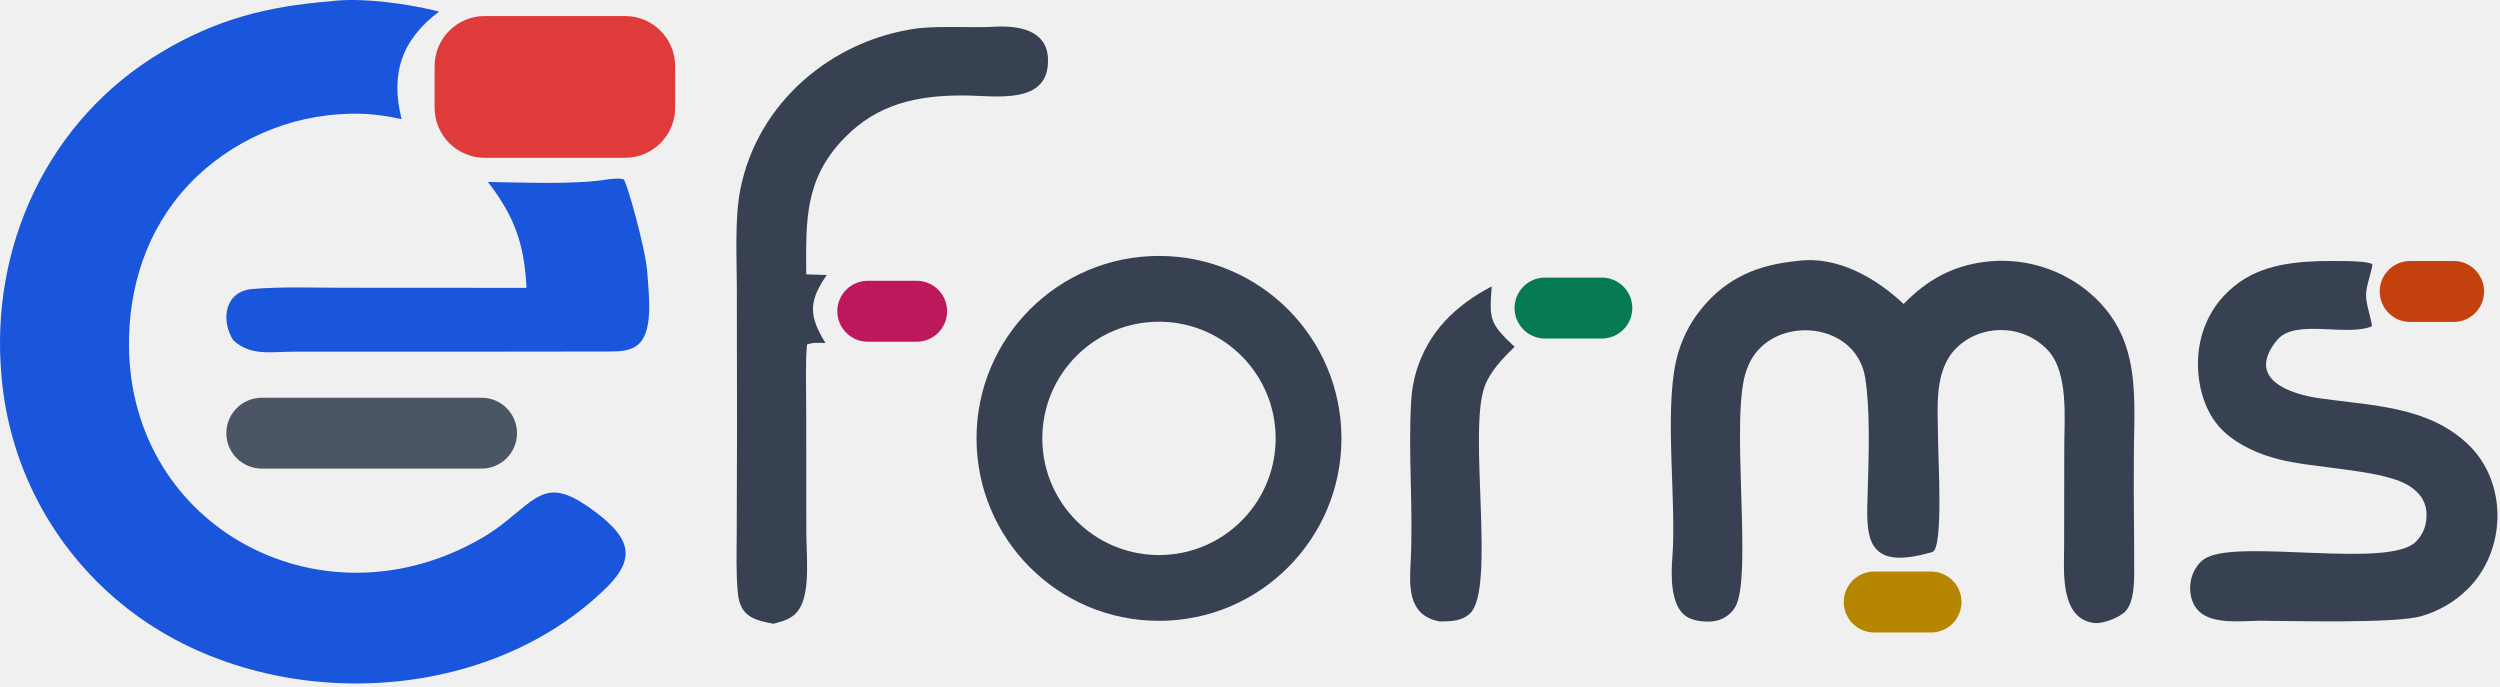
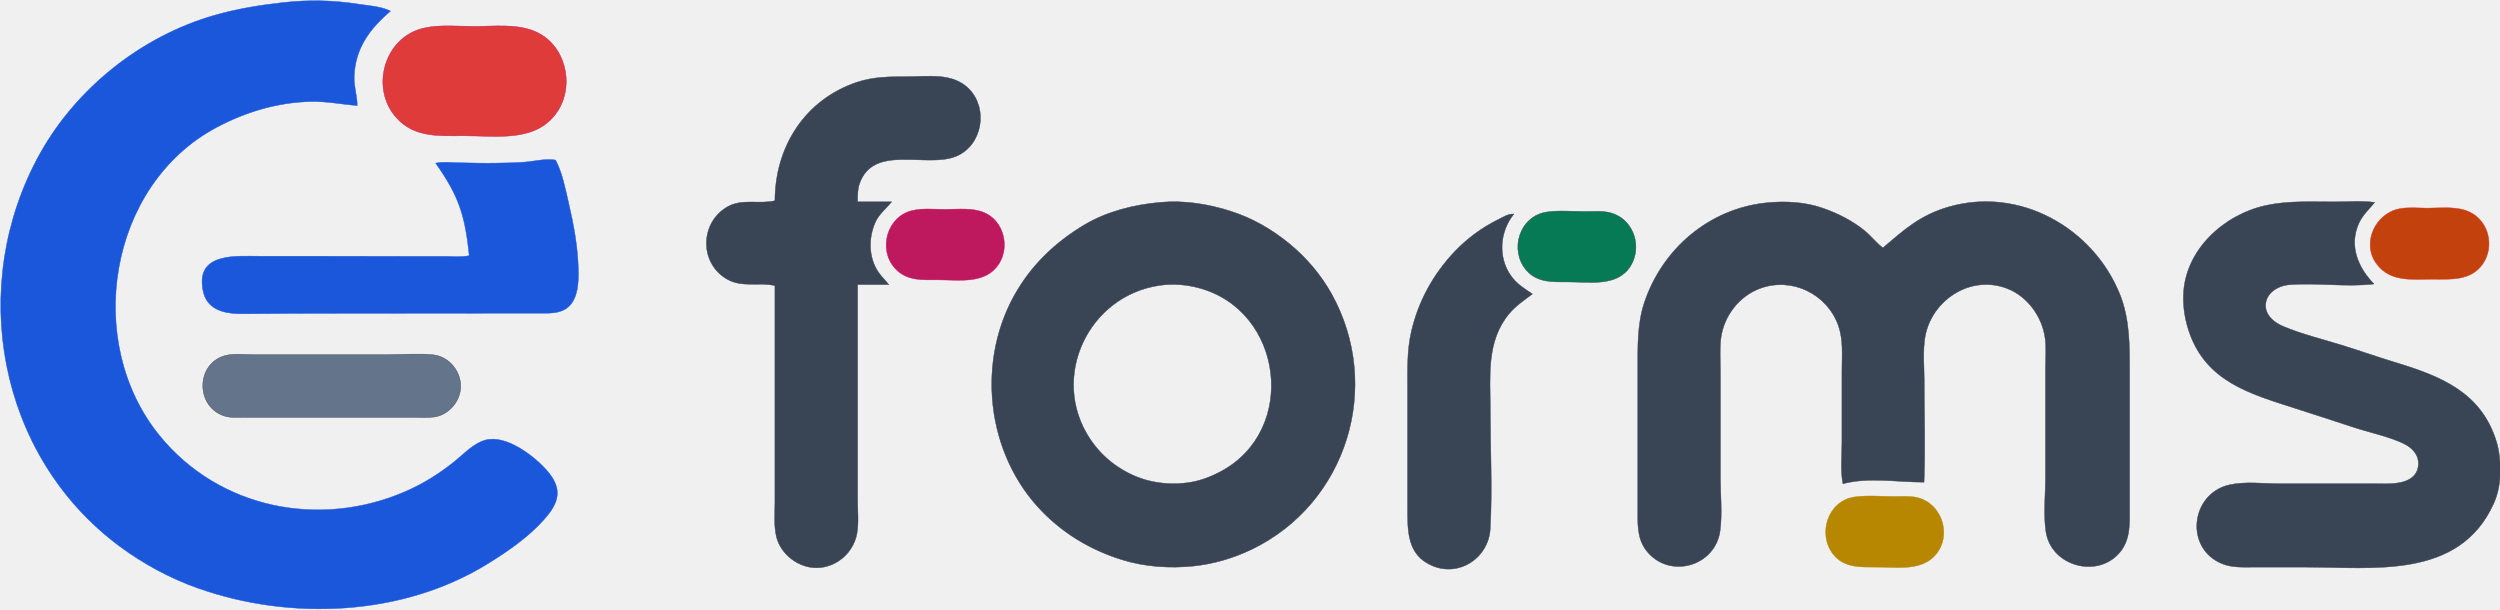
- <svg xmlns="http://www.w3.org/2000/svg" width="798" height="219" viewBox="0 0 798 219" fill="none">
-   <path d="M105.281 0.425C115.027 -0.937 130.544 1.194 140.135 3.696C128.157 12.754 124.554 23.527 128.191 38.023C123.682 37.069 119.829 36.44 115.186 36.313C95.759 35.809 76.923 43.016 62.795 56.357C48.62 69.94 41.721 87.965 41.195 107.489C39.598 166.872 100.755 201.073 152.161 172.668C154.934 171.171 157.582 169.455 160.081 167.537C172.418 157.924 175.025 151.955 190.496 163.744C201.69 172.273 203.19 178.906 192.062 189.025C151.752 226.93 80.968 227.566 38.66 192.628C16.7 174.654 2.938 148.569 0.502 120.298C-3.369 78.746 15.292 38.343 51.373 16.741C68.991 6.193 85.024 2.081 105.281 0.425Z" fill="#1A56DB" />
-   <path d="M194.57 57.167L196.807 57.005C196.807 57.005 198.054 56.965 199.013 57.215C199.971 57.465 206.232 80.13 206.616 86.934C206.966 93.133 208.702 104.671 204.234 109.454C201.665 112.204 197.734 112.193 193.999 112.204C169.764 112.276 145.416 112.234 121.192 112.245L94.009 112.25C86.661 112.25 80.016 113.774 74.433 108.584C70.336 102.006 71.825 92.975 80.506 92.249C89.974 91.457 100.015 91.847 109.574 91.852L168.054 91.886C167.407 78.051 164.295 69.155 155.748 58.09C165.95 58.187 183.759 59.078 194.57 57.167Z" fill="#1A56DB" />
-   <path d="M138.723 21.12C138.723 12.283 145.886 5.12 154.723 5.12H199.508C208.345 5.12 215.508 12.283 215.508 21.12V34.371C215.508 43.208 208.345 50.371 199.508 50.371H154.723C145.886 50.371 138.723 43.208 138.723 34.371V21.12Z" fill="#E03B3B" />
-   <path d="M573.548 83.314C586.384 81.512 598.681 88.625 607.647 97.027C614.954 89.501 622.975 84.933 633.516 83.585C644.935 82.139 656.466 85.277 665.579 92.31C684.749 107.385 680.929 127.795 681.115 149.386C681.036 159.39 681.244 169.268 681.228 179.293C681.222 183.628 681.638 191.72 678.449 195.119C676.576 197.121 671.356 199.123 668.695 198.873C657.333 197.808 658.868 181.722 658.868 174.439L658.913 142.842C658.93 133.67 660.325 118.948 653.71 111.844C649.969 107.817 644.761 105.479 639.265 105.369C633.708 105.231 628.409 107.205 624.426 111.149C617.221 118.296 618.554 130.217 618.621 139.734C618.621 146.459 620.411 175.113 616.8 176.188C594.673 182.772 595.761 170.511 596.166 157.058C596.538 144.709 596.988 130.614 595.362 120.54C592.291 101.551 563.614 100.166 557.556 117.989C552.01 132.304 559.654 184.343 553.833 193.854C552.494 196.044 550.323 197.592 547.819 198.138C545.063 198.764 540.496 198.362 538.111 196.651C533.245 193.294 533.363 183.751 533.802 178.159C535.208 160.179 531.243 132.393 534.978 115.349C536.344 109.118 539.174 103.301 543.235 98.379C551.245 88.588 561.269 84.516 573.548 83.314Z" fill="#374151" />
-   <path d="M740.198 83.35C743.561 83.358 754.761 82.981 757.253 84.295C757.253 86.147 755.192 91.328 755.243 94.238C755.299 97.583 756.876 101.38 757.129 104.154C748.787 107.572 732.536 101.55 726.799 108.6C716.522 121.228 731.456 125.862 740.4 127.137C757.343 129.55 774.926 129.638 787.746 141.78C800.616 153.972 800.07 175.794 787.684 188.02C783.538 192.117 778.419 195.103 772.811 196.703C764.233 199.088 731.659 198.175 720.977 198.137C715.313 198.224 706.318 199.36 701.903 195.115C699.765 193.058 698.978 189.993 699.101 187.098C699.242 183.589 701.16 179.662 704.366 177.994C715.633 172.132 762.45 181.573 771.135 172.933C773.633 170.452 774.685 167.316 774.544 163.825C774.364 159.363 771.506 156.292 767.67 154.341C758.805 149.833 738.341 149.417 727.378 146.607C721.14 145.006 714.79 142.268 709.986 137.877C704.366 132.732 701.863 124.777 701.604 117.312C701.306 108.826 704.119 100.501 709.991 94.292C718.288 85.514 728.689 83.751 740.198 83.35Z" fill="#374151" />
-   <path d="M292.943 9.038L293.332 8.996C301.168 8.223 309.692 8.948 317.69 8.526C324.957 8.144 334.156 9.498 334.512 18.688C335.101 33.851 317.587 30.474 307.341 30.469C292.845 30.462 280.16 33.109 269.593 43.982C256.692 57.144 257.265 70.584 257.347 87.576L263.896 87.783C258.068 96.224 258.123 100.772 263.49 109.492C261.377 109.459 259.523 109.223 257.591 109.977C257.04 115.696 257.341 124.659 257.342 130.741L257.373 169.163C257.315 176.254 258.708 187.634 255.563 193.612C253.584 197.373 250.586 198.116 246.872 199.105C240.362 197.903 236.207 196.581 235.515 189.219C234.908 182.767 235.144 176.295 235.164 169.818L235.26 136.126L235.197 91.667C235.183 82.079 234.491 69.734 236.308 60.516C241.812 32.6 265.658 12.691 292.943 9.038Z" fill="#374151" />
-   <path d="M476.156 91.413C475.391 102 475.396 103.158 483.446 110.697C479.744 114.344 475.739 118.38 473.9 123.342C468.551 137.763 477.494 187.871 469.254 195.796C466.576 198.371 462.931 198.335 459.472 198.36C459.134 198.29 458.802 198.213 458.471 198.13C449.437 195.823 449.881 187.064 450.281 179.442C451.164 162.551 449.426 144.593 450.461 127.823C450.641 124.674 451.181 121.556 452.081 118.533C455.951 105.82 464.647 97.44 476.156 91.413Z" fill="#374151" />
-   <path d="M267.269 99.354C267.269 93.981 271.625 89.626 276.998 89.626H292.585C297.958 89.626 302.314 93.981 302.314 99.354C302.314 104.727 297.958 109.083 292.585 109.083H276.998C271.625 109.083 267.269 104.727 267.269 99.354Z" fill="#BE185D" />
-   <path d="M483.446 98.33C483.446 92.957 487.801 88.601 493.174 88.601H511.299C516.672 88.601 521.028 92.957 521.028 98.33C521.028 103.703 516.672 108.058 511.299 108.058H493.174C487.801 108.058 483.446 103.703 483.446 98.33Z" fill="#057A55" />
-   <path d="M588.526 192.164C588.526 186.791 592.882 182.435 598.255 182.435H616.379C621.752 182.435 626.108 186.791 626.108 192.164C626.108 197.537 621.752 201.892 616.379 201.892H598.255C592.882 201.892 588.526 197.537 588.526 192.164Z" fill="#B78600" />
-   <path d="M759.605 93.034C759.605 87.661 763.961 83.306 769.334 83.306H783.189C788.562 83.306 792.917 87.661 792.917 93.034C792.917 98.407 788.562 102.763 783.189 102.763H769.334C763.961 102.763 759.605 98.407 759.605 93.034Z" fill="#C2410C" />
-   <path d="M407.188 139.931C407.188 119.685 391.032 103.212 370.91 102.703L369.949 102.691C349.382 102.691 332.708 119.364 332.708 139.931L332.72 140.892C333.222 160.695 349.184 176.657 368.987 177.159L369.949 177.17C390.194 177.17 406.666 161.015 407.176 140.892L407.188 139.931ZM428.188 139.931C428.188 172.096 402.113 198.17 369.949 198.17C337.784 198.17 311.709 172.096 311.708 139.931C311.708 107.766 337.784 81.691 369.949 81.691C402.113 81.691 428.188 107.766 428.188 139.931Z" fill="#374151" />
-   <path d="M72.253 138.27C72.253 132.024 77.316 126.961 83.561 126.961H153.722C159.967 126.961 165.03 132.024 165.03 138.27C165.03 144.515 159.967 149.578 153.722 149.578H83.561C77.316 149.578 72.253 144.515 72.253 138.27Z" fill="#4B5563" />
+ <svg xmlns="http://www.w3.org/2000/svg" width="1501" height="366" viewBox="0 0 1501 366" fill="none">
+   <g clip-path="url(#clip0_306_953)">
+     <path fill-rule="evenodd" clip-rule="evenodd" d="M514.92 121.16C521.73 121.16 528.53 121.16 535.34 121.16C532.17 125.14 527.9 128.36 525.67 133.19C521.35 142.58 521.41 154.49 527.29 163.24C529.16 166.01 531.6 168.31 533.61 170.86C527.38 170.86 521.15 170.86 514.92 170.86C514.92 214.07 514.92 257.29 514.92 300.5C514.92 306.92 515.65 313.84 514.54 320.17C512.52 331.77 502.29 340.73 490.5 340.92C479.68 341.11 468.86 333.03 466.2 322.43C464.52 315.7 465.26 308.37 465.26 301.5C465.26 258.17 465.26 214.83 465.26 171.5C455.84 169.27 445.75 172.77 436.75 167.75C419.8 158.29 420.07 133.79 436.69 124.19C445.59 119.05 455.92 122.8 465.26 120.5C465.33 88.09 483.32 59.7 514.73 49.29C524.44 46.07 534.39 46.01 544.5 46.01C557.23 46.01 572.21 43.43 581.94 53.54C593.47 65.53 589.76 87.14 574.27 93.75C556.58 101.3 524.17 86.09 515.97 110.51C514.81 113.96 514.92 117.56 514.92 121.16ZM696.76 121.46C710.98 120.19 725.2 122.44 738.71 126.72C751.78 130.86 763.62 137.65 774.18 146.33C784.22 154.59 792.97 164.82 799.34 176.19C830.46 231.73 808.79 302.34 751.42 329.9C740.46 335.16 728.61 338.63 716.5 339.88C702.19 341.35 687.23 340.33 673.48 336.03C655.68 330.47 639.75 321.19 626.53 307.96C591.65 273.04 585.51 215.58 611.12 173.66C620.96 157.53 634.59 144.88 650.71 135.2C664.6 126.85 680.79 122.89 696.76 121.46ZM1130.5 148.8C1143.41 137.81 1152.83 129.23 1169.72 124.29C1212.39 111.8 1256.6 136.59 1272.77 176.72C1278.91 191.98 1278.63 208.35 1278.63 224.5C1278.63 236.17 1278.63 247.83 1278.63 259.5C1278.63 274.5 1278.63 289.5 1278.63 304.5C1278.63 313.9 1279.28 323.64 1272.95 331.4C1259.72 347.64 1231.55 340.12 1228.37 319.28C1226.77 308.77 1228.1 297.13 1228.1 286.5C1228.1 264.83 1228.1 243.17 1228.1 221.5C1228.1 215.29 1228.71 208.7 1227.8 202.54C1225.92 189.91 1217.26 177.99 1205.25 173.29C1185.43 165.53 1163.98 177.18 1157.25 196.7C1153.84 206.59 1155.32 218.21 1155.32 228.5C1155.32 248.79 1156.03 269.23 1155.19 289.5C1139.33 289.57 1122.18 286.33 1106.5 290.44C1104.88 282.56 1105.89 273.6 1105.89 265.5C1105.89 251.17 1105.89 236.83 1105.89 222.5C1105.89 213.62 1106.79 204.18 1103.8 195.64C1097.07 176.44 1075.81 166.09 1056.65 173.21C1043.94 177.94 1034.75 190.12 1033.18 203.52C1032.46 209.74 1032.94 216.24 1032.94 222.5C1032.94 243.83 1032.94 265.17 1032.94 286.5C1032.94 296.92 1034.11 308.12 1032.78 318.46C1030.01 340.16 1002.24 347.89 988.66 330.82C982.53 323.11 983.33 313.81 983.33 304.5C983.33 288.5 983.33 272.5 983.33 256.5C983.33 245.17 983.33 233.83 983.33 222.5C983.33 208.86 982.87 194.83 987.25 181.7C998.06 149.32 1026.25 125.28 1060.5 121.76C1071.77 120.6 1083.7 121.2 1094.49 124.99C1103.61 128.19 1112.26 132.56 1119.77 138.71C1123.56 141.81 1126.62 145.95 1130.5 148.8ZM1425.78 121.5C1422.43 125.62 1418.69 128.88 1416.39 133.83C1410.08 147.36 1415.77 160.69 1425.34 170.5C1408.6 172.53 1391.33 169.61 1374.5 170.97C1367.37 171.54 1359.61 176.38 1360.33 184.45C1360.82 189.97 1365.92 193.85 1370.63 195.84C1381.94 200.64 1394.53 203.66 1406.27 207.3C1416.86 210.59 1427.33 214.3 1437.94 217.52C1465.28 225.8 1489.97 235.46 1498.98 265.53C1500.63 271.04 1501.18 276.77 1501.15 282.5C1501.12 289.53 1500.03 296.15 1497.1 302.57C1476.33 348.07 1424.68 340.51 1383.5 340.51C1373.5 340.51 1363.5 340.51 1353.5 340.51C1346.93 340.51 1340.29 340.97 1334.08 338.44C1311.52 329.23 1315.15 296.37 1338.54 291.09C1347.98 288.96 1358.87 290.39 1368.5 290.39C1387.17 290.39 1405.83 290.39 1424.5 290.39C1433.35 290.39 1450.55 292.21 1451.96 279.5C1452.57 273.95 1449.09 269.59 1444.47 267.02C1436.71 262.69 1421.93 259.47 1412.99 256.51C1401.45 252.69 1389.88 248.98 1378.32 245.25C1351.35 236.55 1324.59 229.32 1314.34 199.23C1311.91 192.1 1310.74 185.05 1310.91 177.5C1311.53 150.22 1335.15 128.76 1360.64 123.29C1374.06 120.42 1387.86 121.18 1401.5 121.18C1409.47 121.18 1417.9 120.43 1425.78 121.5ZM908.92 128.5C900.54 138.98 899.19 154.12 907.05 165.4C910.52 170.39 915.13 173.22 920.09 176.5C915.08 180.29 910.05 183.57 905.98 188.49C892.21 205.15 894.79 226.28 894.79 246.5C894.79 270.05 896.06 293.99 894.74 317.5C893.76 334.98 876.16 346.64 859.82 339.63C844.65 333.11 845.1 318.53 845.1 304.5C845.1 296.83 845.1 289.17 845.1 281.5C845.1 265.83 845.1 250.17 845.1 234.5C845.1 222.84 844.66 211.06 847.24 199.6C851.38 181.17 860.47 164.59 873.46 150.96C880.82 143.24 889.81 136.57 899.39 131.88C902.55 130.33 905.45 128.28 908.92 128.5ZM696.58 171.31C653.47 177.35 630.17 226.47 654.29 263.25C658.2 269.2 663.09 274.41 668.84 278.63C674.74 282.95 681.31 286.3 688.38 288.24C696.49 290.47 705.13 290.95 713.46 289.76C720.28 288.79 726.64 286.41 732.7 283.21C779.67 258.43 770.54 186.17 719.55 172.82C712.12 170.88 704.22 170.24 696.58 171.31Z" fill="#394554" stroke="#394554" stroke-width="0.25" stroke-linejoin="round" />
+     <path fill-rule="evenodd" clip-rule="evenodd" d="M234.482 6.652C221.957 17.225 213.175 29.168 212.637 46.205C212.449 52.033 214.544 57.763 214.464 63.412C205.144 62.642 196.165 60.78 186.71 60.986C166.683 61.425 147.507 67.163 129.924 76.546C64.829 111.247 50.066 205.608 95.912 261.688C131.651 305.413 191.715 317.355 243.023 295.269C253.909 290.587 263.82 284.383 273.032 276.97C278.592 272.494 284.393 266.083 291.511 264.185C303.991 260.846 321.135 273.962 328.852 283.067C332.057 286.836 334.887 291.563 334.627 296.702C334.323 302.521 330.428 307.651 326.731 311.823C317.151 322.602 304.779 331.089 292.585 338.609C241.716 369.979 174.481 372.773 118.983 353.193C102.179 347.257 86.082 338.573 71.785 327.964C-1.412 273.631 -19.953 171.292 23.942 92.356C45.983 52.723 85.079 21.693 128.733 9.177C142.171 5.327 155.833 3.089 169.7 1.549C185.224 -0.179 199.916 0.072 215.359 2.498C221.536 3.465 228.869 3.787 234.482 6.652ZM333.535 96.081C337.68 103.789 339.452 113.503 341.431 121.981C344.493 135.132 346.856 147.953 347.241 161.534C347.474 169.564 347.125 181.042 339.327 185.661C334.922 188.276 329.524 188.043 324.582 188.052C316.525 188.07 308.467 188.052 300.41 188.052C269.675 188.052 238.932 188.132 208.197 188.132C187.597 188.132 166.997 188.204 146.397 188.41C137.641 188.499 126.996 187.362 123.039 178.257C122.099 176.1 121.678 173.799 121.436 171.462C119.431 151.722 142.314 153.826 155.376 153.808C183.72 153.754 212.073 153.924 240.427 153.924C249.379 153.924 258.332 153.924 267.285 153.924C271.994 153.924 277.142 154.488 281.725 153.476C279.21 129.358 275.575 117.782 261.582 97.97C265.942 96.994 270.839 97.612 275.342 97.701C283.095 97.844 290.866 98.104 298.619 97.925C304.259 97.8 309.98 97.764 315.602 97.262C321.628 96.716 327.51 95.105 333.535 96.081Z" fill="#1B57DB" stroke="#1B57DB" stroke-width="0.25" stroke-linejoin="round" />
+     <path fill-rule="evenodd" clip-rule="evenodd" d="M1440.7 125.3C1446.07 124.28 1452.04 124.95 1457.5 124.95C1465.91 124.95 1475.31 123.6 1483.1 127.44C1494.44 133.04 1497.73 148.06 1490.79 158.29C1483.7 168.73 1471.65 167.67 1460.5 167.67C1448.28 167.67 1435.19 169.51 1426.96 158.54C1417.6 146.07 1426.06 128.08 1440.7 125.3Z" fill="#C2410C" stroke="#DA3E33" stroke-width="0.25" stroke-linejoin="round" />
+     <path fill-rule="evenodd" clip-rule="evenodd" d="M1113.62 298.35C1121.35 297.26 1129.7 298.1 1137.5 298.1C1143.18 298.1 1149.27 297.44 1154.59 299.86C1166.7 305.36 1171.08 321.65 1162.8 332.3C1154.44 343.06 1139.51 340.49 1127.5 340.49C1117.86 340.49 1107.28 341.26 1100.67 332.81C1091.03 320.46 1097.4 300.63 1113.62 298.35Z" fill="#B78701" stroke="#B78701" stroke-width="0.25" stroke-linejoin="round" />
+     <path fill-rule="evenodd" clip-rule="evenodd" d="M547.78 126.38C554.06 124.91 561.09 125.69 567.5 125.69C575.13 125.69 583.65 124.6 590.85 127.61C602.55 132.5 606.43 147.9 599.82 158.31C591.89 170.78 576.17 168.03 563.5 168.03C553.95 168.03 544.4 168.86 537.38 161.14C526.99 149.7 532.51 129.95 547.78 126.38Z" fill="#BE195E" stroke="#BE195E" stroke-width="0.25" stroke-linejoin="round" />
+     <path fill-rule="evenodd" clip-rule="evenodd" d="M254.266 16.908C264.009 14.627 274.916 15.837 284.861 15.837C296.699 15.837 309.918 14.146 321.089 18.816C339.241 26.403 345.261 50.296 335.006 66.447C322.702 85.794 298.313 81.527 278.655 81.527C263.838 81.527 249.022 82.815 238.13 70.838C222.01 53.089 230.575 22.447 254.266 16.908Z" fill="#E03B3B" stroke="#BE195E" stroke-width="0.25" stroke-linejoin="round" />
+     <path d="M951.5 126.99C944.03 126.99 936 126.17 928.6 127.3C912.3 129.78 906 150.06 916.36 162.18C922.91 169.86 932.31 169.27 941.5 169.27C954.18 169.27 971.28 172.39 979.07 159.58C985.79 148.55 981.34 133.24 969.09 128.45C963.56 126.28 957.32 126.99 951.5 126.99Z" fill="#057A55" stroke="#394554" stroke-width="0.25" stroke-linejoin="round" />
+     <path d="M151.795 212.931C146.692 212.931 140.909 212.188 135.913 213.334C117.837 217.506 116.951 243.308 134.042 249.539C138.241 251.07 142.932 250.542 147.319 250.542H169.7H247.589C251.958 250.542 256.595 250.971 260.928 250.318C268.887 249.127 275.494 241.929 276.461 234.015C277.679 224.05 270.203 214.131 260.123 213.03C251.367 212.081 242.074 212.931 233.265 212.931H181.339H151.795Z" fill="#64748B" stroke="#394554" stroke-width="0.25" stroke-linejoin="round" />
+   </g>
+   <defs>
+     <clipPath id="clip0_306_953">
+       <rect width="1501" height="366" fill="white" />
+     </clipPath>
+   </defs>
</svg>
